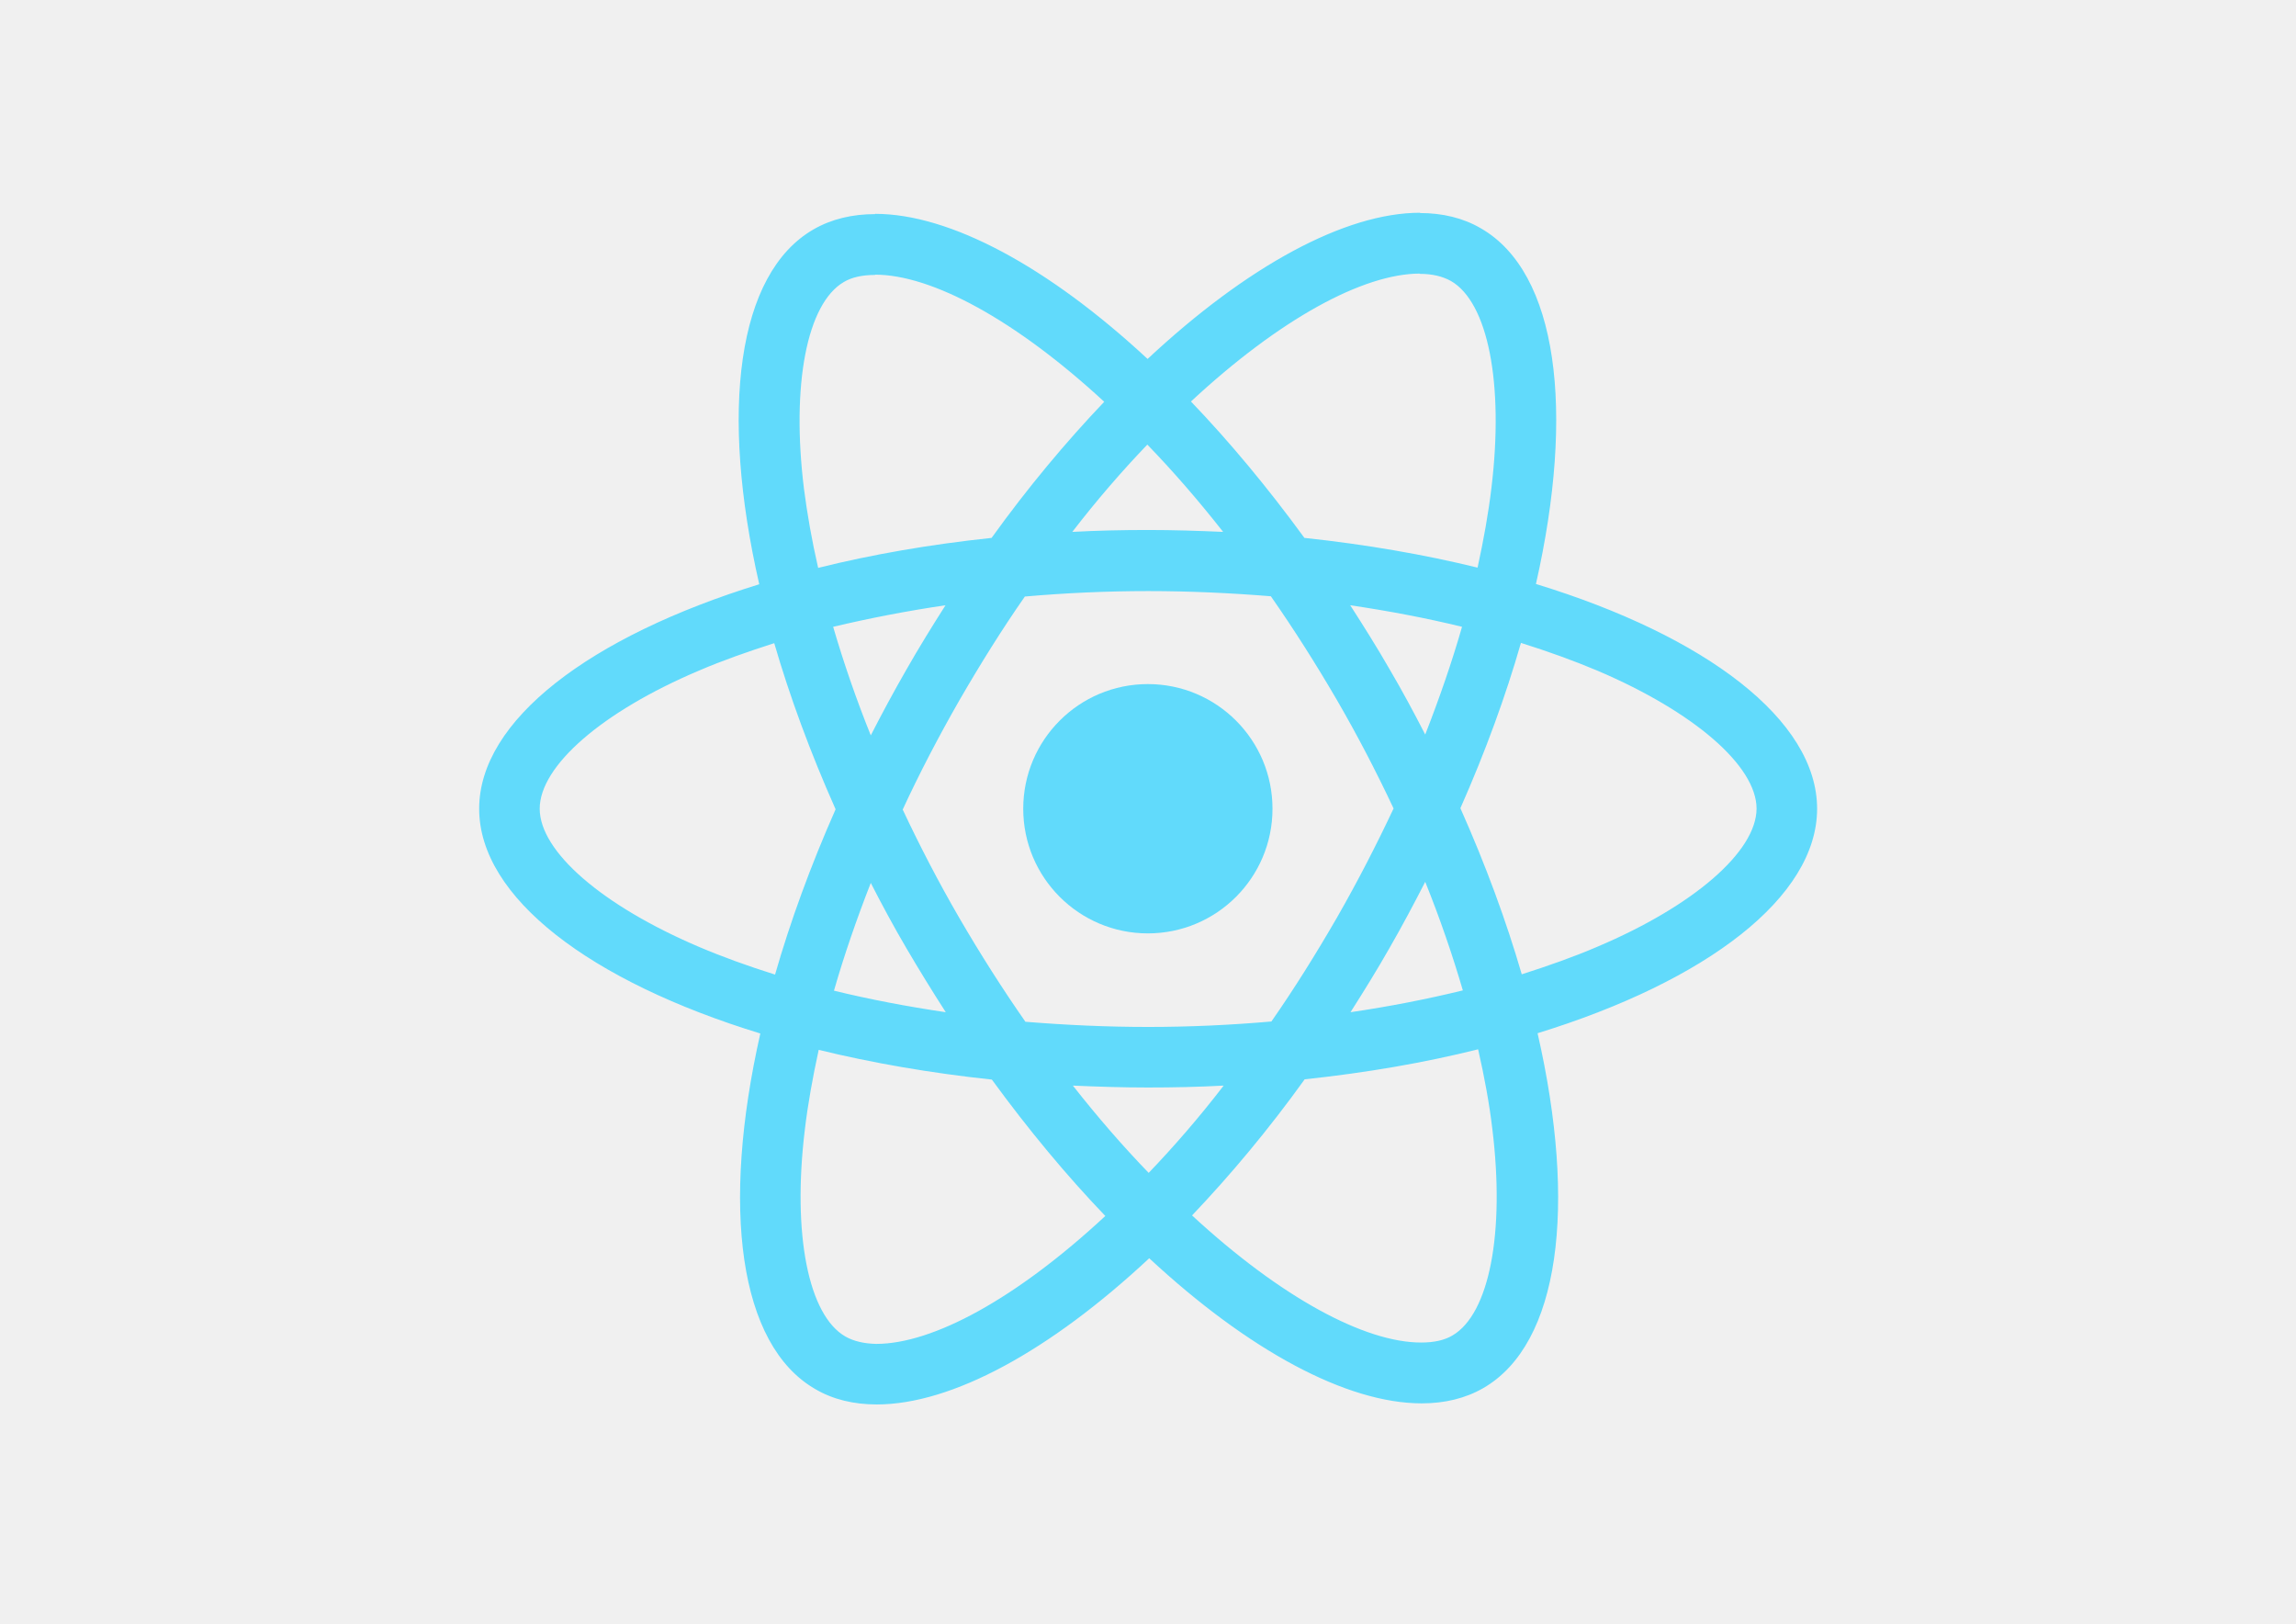
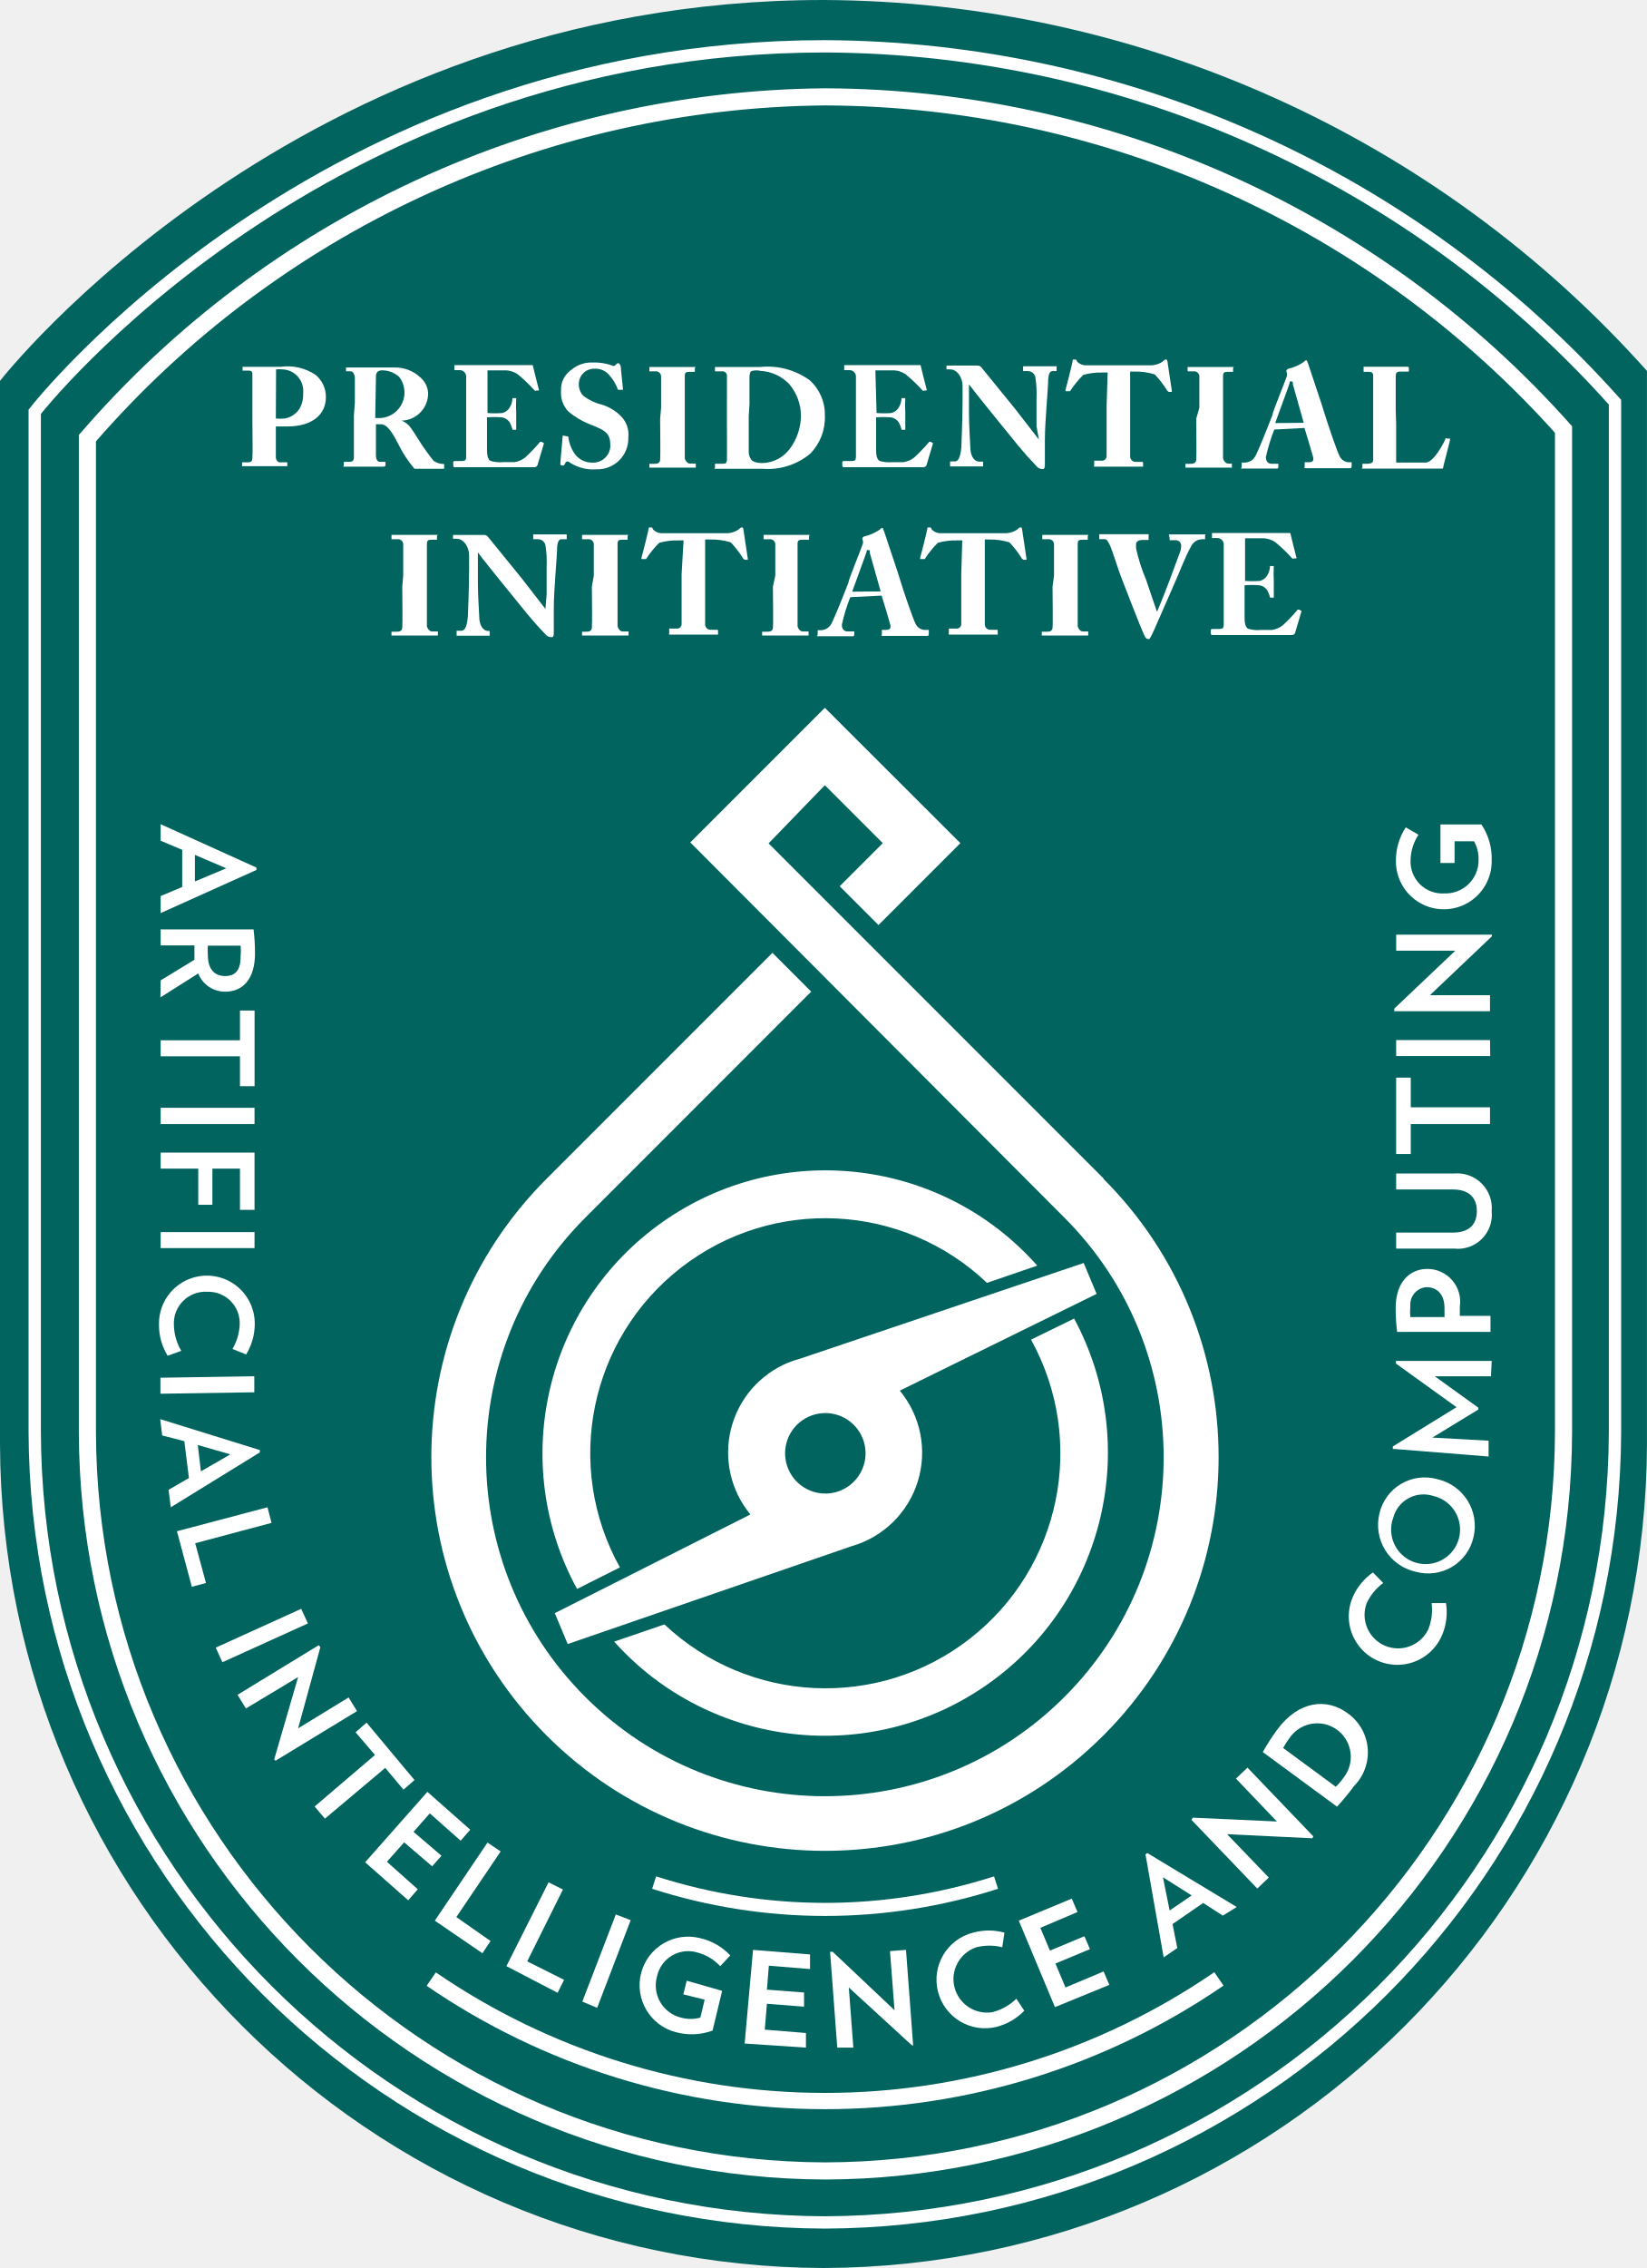
- <svg xmlns="http://www.w3.org/2000/svg" viewBox="0 0 841.9 595.3">
-   <g fill="#61DAFB">
-     <path d="M666.3 296.5c0-32.5-40.7-63.3-103.1-82.4 14.4-63.6 8-114.2-20.2-130.4-6.5-3.8-14.1-5.6-22.4-5.6v22.3c4.6 0 8.3.9 11.4 2.6 13.6 7.8 19.5 37.5 14.9 75.7-1.1 9.4-2.9 19.3-5.1 29.4-19.6-4.8-41-8.5-63.5-10.9-13.5-18.5-27.5-35.3-41.6-50 32.6-30.3 63.2-46.9 84-46.9V78c-27.5 0-63.5 19.6-99.9 53.6-36.4-33.8-72.4-53.2-99.9-53.2v22.3c20.7 0 51.4 16.5 84 46.6-14 14.7-28 31.4-41.3 49.9-22.6 2.4-44 6.1-63.6 11-2.3-10-4-19.7-5.2-29-4.7-38.2 1.1-67.9 14.6-75.8 3-1.8 6.9-2.6 11.5-2.6V78.5c-8.4 0-16 1.8-22.6 5.6-28.1 16.2-34.4 66.7-19.9 130.1-62.2 19.2-102.7 49.9-102.7 82.3 0 32.5 40.7 63.3 103.1 82.4-14.4 63.6-8 114.2 20.2 130.4 6.5 3.8 14.1 5.6 22.5 5.6 27.5 0 63.5-19.6 99.9-53.6 36.4 33.8 72.4 53.2 99.9 53.2 8.4 0 16-1.8 22.6-5.6 28.1-16.2 34.4-66.7 19.9-130.1 62-19.1 102.5-49.9 102.5-82.3zm-130.2-66.7c-3.7 12.9-8.3 26.2-13.5 39.5-4.1-8-8.4-16-13.1-24-4.6-8-9.5-15.8-14.4-23.4 14.2 2.1 27.9 4.7 41 7.9zm-45.8 106.5c-7.8 13.5-15.8 26.3-24.1 38.2-14.9 1.3-30 2-45.2 2-15.1 0-30.2-.7-45-1.9-8.3-11.9-16.4-24.6-24.2-38-7.6-13.1-14.5-26.4-20.8-39.8 6.2-13.4 13.2-26.8 20.7-39.9 7.8-13.5 15.8-26.3 24.1-38.2 14.9-1.3 30-2 45.2-2 15.1 0 30.2.7 45 1.9 8.3 11.9 16.4 24.6 24.2 38 7.6 13.1 14.5 26.4 20.8 39.8-6.3 13.4-13.2 26.8-20.7 39.9zm32.3-13c5.4 13.4 10 26.8 13.8 39.8-13.1 3.2-26.9 5.9-41.2 8 4.9-7.7 9.8-15.6 14.4-23.7 4.6-8 8.9-16.1 13-24.1zM421.2 430c-9.3-9.6-18.6-20.3-27.8-32 9 .4 18.2.7 27.5.7 9.4 0 18.7-.2 27.8-.7-9 11.7-18.3 22.4-27.5 32zm-74.4-58.9c-14.2-2.1-27.9-4.7-41-7.9 3.7-12.9 8.3-26.2 13.5-39.5 4.1 8 8.4 16 13.1 24 4.7 8 9.5 15.8 14.4 23.4zM420.7 163c9.3 9.6 18.6 20.3 27.8 32-9-.4-18.2-.7-27.5-.7-9.4 0-18.7.2-27.8.7 9-11.7 18.3-22.4 27.5-32zm-74 58.9c-4.9 7.7-9.8 15.6-14.4 23.7-4.6 8-8.9 16-13 24-5.4-13.4-10-26.8-13.8-39.8 13.1-3.1 26.9-5.8 41.2-7.9zm-90.5 125.2c-35.4-15.1-58.3-34.9-58.3-50.6 0-15.7 22.9-35.6 58.3-50.6 8.6-3.7 18-7 27.7-10.1 5.7 19.6 13.2 40 22.5 60.9-9.2 20.8-16.6 41.1-22.2 60.6-9.9-3.1-19.3-6.5-28-10.2zM310 490c-13.6-7.8-19.5-37.5-14.9-75.7 1.1-9.4 2.9-19.3 5.1-29.4 19.6 4.8 41 8.5 63.5 10.9 13.5 18.5 27.5 35.3 41.6 50-32.6 30.3-63.2 46.9-84 46.9-4.5-.1-8.3-1-11.3-2.7zm237.2-76.2c4.7 38.2-1.1 67.9-14.6 75.8-3 1.8-6.9 2.6-11.5 2.6-20.7 0-51.4-16.5-84-46.6 14-14.7 28-31.4 41.3-49.9 22.6-2.4 44-6.1 63.6-11 2.3 10.1 4.1 19.8 5.2 29.1zm38.5-66.7c-8.6 3.7-18 7-27.7 10.1-5.7-19.6-13.2-40-22.5-60.9 9.2-20.8 16.6-41.1 22.2-60.6 9.9 3.1 19.3 6.5 28.1 10.2 35.4 15.1 58.3 34.9 58.3 50.6-.1 15.7-23 35.6-58.4 50.6zM320.8 78.4z" />
-     <circle cx="420.9" cy="296.5" r="45.7" />
-     <path d="M520.5 78.1z" />
+ <svg xmlns="http://www.w3.org/2000/svg" width="133.745" height="184.122" viewBox="0 0 133.745 184.122">
+   <defs>
+     <style>
+             .cls-1,.cls-2{fill:#02645f}.cls-2,.cls-3,.cls-4,.cls-5{stroke:#fff}.cls-3,.cls-4,.cls-5{fill:none;stroke-miterlimit:10}.cls-3{stroke-width:1.39px}.cls-4{stroke-width:1.06px}.cls-5{stroke-width:1.32px}.cls-6{fill:#fff}
+         </style>
+   </defs>
+   <g id="Logo" transform="translate(229 -16)">
+     <path id="_Path_" d="M0 30.923v86.327a67.116 67.116 0 0 0 66.872 66.872 67.116 67.116 0 0 0 66.872-66.872V30.113A90.176 90.176 0 0 0 66.872 0C24.054 0 0 30.923 0 30.923z" class="cls-1" data-name="&lt;Path&gt;" transform="translate(-229 16)" />
+     <g id="Group_180" data-name="Group 180" transform="translate(-226.18 19.76)">
+       <path id="_Path_2" d="M0 29.671V112.5a64.4 64.4 0 0 0 64.164 64.163 64.4 64.4 0 0 0 64.163-64.163V28.893A86.524 86.524 0 0 0 64.164 0C23.079 0 0 29.671 0 29.671z" class="cls-2" data-name="&lt;Path&gt;" />
+       <g id="Group_179" data-name="Group 179" transform="translate(4.278 4.103)">
+         <path id="_Path_3" d="M2.2 29.817v80.729a60.119 60.119 0 0 0 59.886 59.944 60.119 60.119 0 0 0 59.983-59.944V29.117A80.768 80.768 0 0 0 62.086 2.11 80.165 80.165 0 0 0 2.2 29.817z" class="cls-3" data-name="&lt;Path&gt;" transform="translate(-2.2 -2.11)" />
+       </g>
+       <path id="_Path_6" d="M25.87 76.67a45.458 45.458 0 0 0 13.863 2.178 45.46 45.46 0 0 0 13.9-2.178" class="cls-4" data-name="&lt;Path&gt;" transform="translate(24.43 72.403)" />
+       <path id="_Path_7" d="M16.56 80.709a56.522 56.522 0 0 0 31.965 9.9 56.522 56.522 0 0 0 32-9.916" class="cls-5" data-name="&lt;Path&gt;" transform="translate(15.638 76.199)" />
+       <g id="_Group_" data-name="&lt;Group&gt;" transform="translate(10.091 63.152)">
+         <path id="_Compound_Path_" d="M5.26 38.313l1.75-.739V34.56l-1.75-.739V32.48L13.037 36v.194l-7.777 3.5zm5.328-2.255L8.04 34.969v2.158z" class="cls-6" data-name="&lt;Compound Path&gt;" transform="translate(-5.124 -32.48)" />
+         <path id="_Compound_Path_2" d="M5.269 41.011l2.742-1.672v-1.166H5.269v-1.3h7.544a16.254 16.254 0 0 1 .117 1.944c0 2.158-1.05 3.111-2.411 3.111a2.333 2.333 0 0 1-2.2-1.478L5.25 42.392zm6.494-1.944a4.569 4.569 0 0 0 0-.875H9.1a5.969 5.969 0 0 0 0 .758c0 1.128.525 1.711 1.4 1.711s1.264-.524 1.264-1.594z" class="cls-6" data-name="&lt;Compound Path&gt;" transform="translate(-5.133 -28.334)" />
+         <path id="_Compound_Path_3" d="M11.7 43.974H5.26v-1.3h6.44V40.26h1.186v6.14H11.7z" class="cls-6" data-name="&lt;Compound Path&gt;" transform="translate(-5.124 -25.133)" />
+         <path id="_Compound_Path_4" d="M5.26 44.32h7.622v1.322H5.26z" class="cls-6" data-name="&lt;Compound Path&gt;" transform="translate(-5.124 -21.299)" />
+         <path id="_Compound_Path_5" d="M11.7 47.493H9.46v2.936H8.313v-2.936H5.26v-1.3h7.622v4.647H11.7z" class="cls-6" data-name="&lt;Compound Path&gt;" transform="translate(-5.124 -19.533)" />
+         <path id="_Compound_Path_6" d="M5.26 49.51h7.622v1.3H5.26z" class="cls-6" data-name="&lt;Compound Path&gt;" transform="translate(-5.124 -16.398)" />
+         <path id="_Compound_Path_7" d="M5.19 55.249a3.889 3.889 0 1 1 7.777 0 4.764 4.764 0 0 1-.7 2.45l-1.108-.447a4.3 4.3 0 0 0 .583-1.944 2.547 2.547 0 0 0-2.625-2.7A2.567 2.567 0 0 0 6.4 55.326a4.316 4.316 0 0 0 .6 2.08l-1.11.394a4.764 4.764 0 0 1-.7-2.547z" class="cls-6" data-name="&lt;Compound Path&gt;" transform="translate(-5.19 -14.651)" />
+         <path id="_Compound_Path_8" d="M5.25 55.647l7.622-.117v1.3l-7.622.117z" class="cls-6" data-name="&lt;Compound Path&gt;" transform="translate(-5.133 -10.713)" />
+         <path id="_Compound_Path_9" d="M5.921 63.056l1.652-.956-.373-2.991-1.8-.467-.16-1.322 8.088 2.508v.194L6.1 64.475zm5.016-2.878l-2.644-.758.253 2.139z" class="cls-6" data-name="&lt;Compound Path&gt;" transform="translate(-5.142 -9.022)" />
+         <path id="_Compound_Path_10" d="M5.94 62.944L13.29 61l.331 1.264-6.2 1.653.875 3.228-1.147.311z" class="cls-6" data-name="&lt;Compound Path&gt;" transform="translate(-4.481 -5.547)" />
+         <path id="_Compound_Path_11" d="M7.56 68.39l6.94-3.15.544 1.186-6.944 3.15z" class="cls-6" data-name="&lt;Compound Path&gt;" transform="translate(-2.952 -1.543)" />
+         <path id="_Compound_Path_12" d="M11.445 76.035l1.944-6.689-4.238 2.547-.681-1.108 6.591-4.025.136.156-1.808 6.591L17.492 71l.681 1.108-6.611 4.025z" class="cls-6" data-name="&lt;Compound Path&gt;" transform="translate(-2.092 -.108)" />
+         <path id="_Compound_Path_13" d="M17.426 73.665l-4.9 4.122-.836-.987 4.9-4.18-1.575-1.847.894-.778 3.891 4.661-.894.778z" class="cls-6" data-name="&lt;Compound Path&gt;" transform="translate(.949 2.943)" />
+         <path id="_Compound_Path_14" d="M13.8 78.6l5.055-5.716 3.48 3.072-.778.894-2.507-2.22-1.322 1.5L20 78.071l-.758.856-2.275-1.944-1.4 1.575 2.508 2.236-.778.894z" class="cls-6" data-name="&lt;Compound Path&gt;" transform="translate(2.941 5.672)" />
+         <path id="_Compound_Path_15" d="M16.71 81.339L20.988 75l1.069.719-3.6 5.328 2.78 1.944-.661.992z" class="cls-6" data-name="&lt;Compound Path&gt;" transform="translate(5.689 7.674)" />
+         <path id="_Compound_Path_16" d="M19.7 83.465l3.422-6.805 1.167.583-2.9 5.833 2.994 1.5-.525 1.05z" class="cls-6" data-name="&lt;Compound Path&gt;" transform="translate(8.513 9.241)" />
+         <path id="_Compound_Path_17" d="M22.87 85.077L25.592 78l1.205.467-2.722 7.116z" class="cls-6" data-name="&lt;Compound Path&gt;" transform="translate(11.506 10.507)" />
+         <path id="_Compound_Path_18" d="M31.966 83.327l-.778 3.228a4.939 4.939 0 0 1-2.955.136 3.942 3.942 0 1 1 1.944-7.641 4.842 4.842 0 0 1 2.45 1.4l-.817.875a3.889 3.889 0 0 0-1.847-1.108 2.586 2.586 0 0 0-3.286 1.944 2.683 2.683 0 0 0 1.945 3.339 2.916 2.916 0 0 0 1.575 0l.35-1.458-1.73-.428.272-1.108z" class="cls-6" data-name="&lt;Compound Path&gt;" transform="translate(13.765 11.382)" />
+         <path id="_Compound_Path_19" d="M29.65 87.082l.681-7.6 4.628.369v1.186l-3.344-.272-.156 1.944 3.014.233v1.147l-3.014-.233-.175 2.1 3.344.272v1.186z" class="cls-6" data-name="&lt;Compound Path&gt;" transform="translate(17.909 11.904)" />
+         <path id="_Compound_Path_20" d="M39.831 87.2l-5.094-4.666.369 4.88H33.8l-.583-7.777h.214l5.019 4.743-.369-4.8 1.3-.1.583 7.777z" class="cls-6" data-name="&lt;Compound Path&gt;" transform="translate(21.28 11.904)" />
+         <path id="_Compound_Path_21" d="M42.577 86.486a3.942 3.942 0 0 1-1.944-7.641 4.763 4.763 0 0 1 2.547 0l-.175 1.186a4.3 4.3 0 0 0-2.1 0 2.722 2.722 0 0 0 1.3 5.269 4.336 4.336 0 0 0 1.944-1.089l.642.972a4.764 4.764 0 0 1-2.217 1.3z" class="cls-6" data-name="&lt;Compound Path&gt;" transform="translate(25.475 11.14)" />
+         <path id="_Compound_Path_22" d="M44.036 86.148L41.1 79.129l4.3-1.789.467 1.089-3.017 1.283.778 1.847 2.8-1.167.447 1.05-2.8 1.167.817 1.944 3.092-1.3.467 1.089z" class="cls-6" data-name="&lt;Compound Path&gt;" transform="translate(28.722 9.883)" />
+         <path id="_Compound_Path_23" d="M52.67 80.515l-1.594-1.03-2.489 1.715.389 1.944-1.108.758-1.478-8.365.156-.1 7.254 4.378zM47.809 77.4l.544 2.7 1.789-1.225z" class="cls-6" data-name="&lt;Compound Path&gt;" transform="translate(33.718 8.089)" />
+         <path id="_Compound_Path_24" d="M58.129 77.606l-6.922-.331 3.383 3.519-.933.894-5.347-5.58.117-.175 6.825.311-3.325-3.48.933-.894 5.347 5.58z" class="cls-6" data-name="&lt;Compound Path&gt;" transform="translate(35.531 4.718)" />
+         <path id="_Compound_Path_25" d="M58.717 75.858a21.041 21.041 0 0 1-1.4 1.692l-6.027-4.434a18.027 18.027 0 0 1 1.147-1.789c1.789-2.43 4.064-2.586 5.716-1.38a3.889 3.889 0 0 1 .564 5.911zm-5.25-3.889a6.63 6.63 0 0 0-.525.817l4.278 3.15a6.279 6.279 0 0 0 .7-.836 2.722 2.722 0 1 0-4.453-3.131z" class="cls-6" data-name="&lt;Compound Path&gt;" transform="translate(38.345 2.208)" />
+         <path id="_Compound_Path_26" d="M62.451 68.795a3.941 3.941 0 1 1-7.233-3.13 4.764 4.764 0 0 1 1.614-1.944l.836.856a4.3 4.3 0 0 0-1.342 1.633 2.722 2.722 0 0 0 5 2.139 4.336 4.336 0 0 0 .272-2.139h1.167a4.764 4.764 0 0 1-.311 2.586z" class="cls-6" data-name="&lt;Compound Path&gt;" transform="translate(41.747 -2.979)" />
+         <path id="_Compound_Path_27" d="M63.854 64.607a3.772 3.772 0 0 1-4.705 2.8 3.889 3.889 0 0 1-2.937-4.707 3.772 3.772 0 0 1 4.725-2.8 3.889 3.889 0 0 1 2.917 4.705zm-6.514-1.594a2.8 2.8 0 1 0 3.267-1.75 2.547 2.547 0 0 0-3.267 1.75z" class="cls-6" data-name="&lt;Compound Path&gt;" transform="translate(42.891 -6.724)" />
+         <path id="_Compound_Path_28" d="M64.692 56.134h-4.569l3.539 2.547v.156l-3.733 2.275 4.569.253v1.283l-7.777-.622v-.194l5.172-3.189-4.92-3.543v-.21h7.777z" class="cls-6" data-name="&lt;Compound Path&gt;" transform="translate(43.473 -11.317)" />
+         <path id="_Compound_Path_29" d="M62.051 54.1v.758h2.489v1.3h-7.583a15.706 15.706 0 0 1-.117-1.944c0-2.1 1.147-3.169 2.567-3.169a2.664 2.664 0 0 1 2.644 3.055zm-4.025 0a5.679 5.679 0 0 0 0 .856h2.78v-.719c0-1.167-.622-1.711-1.478-1.711a1.419 1.419 0 0 0-1.3 1.478z" class="cls-6" data-name="&lt;Compound Path&gt;" transform="translate(43.586 -14.943)" />
+         <path id="_Compound_Path_30" d="M64.618 50.137a2.761 2.761 0 0 1-3.053 3.033H56.86v-1.3h4.608c1.3 0 1.944-.642 1.944-1.75s-.661-1.75-1.944-1.75H56.86v-1.3h4.705a2.819 2.819 0 0 1 3.053 3.072z" class="cls-6" data-name="&lt;Compound Path&gt;" transform="translate(43.605 -18.717)" />
+         <path id="_Compound_Path_31" d="M58.046 45.471h6.436v1.361h-6.436v2.43H56.86v-6.2h1.186z" class="cls-6" data-name="&lt;Compound Path&gt;" transform="translate(43.605 -22.489)" />
+         <path id="_Compound_Path_32" d="M64.5 42.793h-7.64v-1.3h7.622z" class="cls-6" data-name="&lt;Compound Path&gt;" transform="translate(43.605 -23.971)" />
+         <path id="_Compound_Path_33" d="M64.713 37.226l-5.036 4.783h4.88v1.3H56.78V43.1l4.958-4.705h-4.8v-1.3h7.777z" class="cls-6" data-name="&lt;Compound Path&gt;" transform="translate(43.529 -28.127)" />
+         <path id="_Compound_Path_34" d="M60.467 32.49h3.325a4.939 4.939 0 0 1 .836 2.936 3.889 3.889 0 1 1-7.777 0 4.861 4.861 0 0 1 .8-2.7l1.031.6a3.889 3.889 0 0 0-.642 2.042 2.586 2.586 0 0 0 2.742 2.722 2.683 2.683 0 0 0 2.78-2.7 2.916 2.916 0 0 0-.369-1.536h-1.579v1.766h-1.147z" class="cls-6" data-name="&lt;Compound Path&gt;" transform="translate(43.595 -32.471)" />
+       </g>
+       <g id="_Group_2" data-name="&lt;Group&gt;" transform="translate(16.778 25.43)">
+         <path id="_Compound_Path_35" d="M11.431 18.493v2.294c0 .136.136.369.331.369h.6v.311H8.689v-.311H9c.408 0 .486 0 .525-.35s0-1.944 0-3.325v-3.519c0-.214-.136-.253-.369-.253h-.428V13.4h3.092a4.1 4.1 0 0 1 2.819.642 2.294 2.294 0 0 1 .856 1.828c0 1.419-1.128 2.372-3.111 2.372h-.953zm0-.894a3.383 3.383 0 0 0 .719 0 1.789 1.789 0 0 0 1.205-.8 2.275 2.275 0 0 0 .292-1.244 1.75 1.75 0 0 0-1.653-1.944 2.255 2.255 0 0 0-.544 0z" class="cls-6" data-name="&lt;Compound Path&gt;" transform="translate(-8.629 -12.813)" />
+         <path id="_Compound_Path_36" d="M13.834 16.249V14.3c0-.311-.156-.583-.331-.583h-.389v-.307h3.928a2.975 2.975 0 0 1 2.08.778 1.828 1.828 0 0 1 .661 1.283 2.217 2.217 0 0 1-2.158 2.255 1.575 1.575 0 0 1 .778.622c.156.194.8 1.244.894 1.38s.7.992.933 1.264a1.478 1.478 0 0 0 .856.253v.389h-2.411a9.722 9.722 0 0 1-1.283-1.944c-.408-.8-.875-1.672-1.439-1.672h-.408V20.6c0 .214.117.467.292.467h.486v.292s0 .1-.194.1h-3.19c-.136 0 0 0 0-.117v-.272h.35c.253 0 .467 0 .467-.369v-3.382zm1.653 1.264h.467a2.08 2.08 0 0 0 1.478-3.344 2.061 2.061 0 0 0-1.3-.525.681.681 0 0 0-.447.1.506.506 0 0 0-.136.311z" class="cls-6" data-name="&lt;Compound Path&gt;" transform="translate(-4.615 -12.766)" />
+         <path id="_Compound_Path_37" d="M20.26 17.2a7.777 7.777 0 0 0 1.205 0 .972.972 0 0 0 .544-.369 1.5 1.5 0 0 0 .272-.739v-.1h.311a11.88 11.88 0 0 0 0 1.225v1.342H22.3a3.519 3.519 0 0 0-.233-.6.953.953 0 0 0-.642-.408 8.127 8.127 0 0 0-1.205 0v2.644c0 .6.136.817.292.894a2.644 2.644 0 0 0 .992.1h.933a1.808 1.808 0 0 0 .894-.389 13.475 13.475 0 0 0 1.205-1.264h.117l.194.117-.525 1.769a.253.253 0 0 1-.253.175h-6.492s-.1 0-.1-.136V21.2a.1.1 0 0 1 .117-.1h.35c.544 0 .583 0 .583-.486v-6.429a.531.531 0 0 0-.486-.467h-.467v-.408h6.358s.428 1.769.486 1.944 0 0 0 .117h-.194a.1.1 0 0 1-.136 0 12.852 12.852 0 0 0-1.38-1.322 1.944 1.944 0 0 0-.894-.311H20.26z" class="cls-6" data-name="&lt;Compound Path&gt;" transform="translate(-.27 -12.86)" />
+         <path id="_Compound_Path_38" d="M22.593 19.21a3.13 3.13 0 0 0 .467 1.322 1.73 1.73 0 0 0 1.478.8 1.4 1.4 0 0 0 1.478-1.3c0-.972-.194-1.264-1.711-1.828a6.3 6.3 0 0 1-1.711-1.031 2.2 2.2 0 0 1-.584-1.673 1.944 1.944 0 0 1 .875-1.73 2.508 2.508 0 0 1 1.692-.564 4.219 4.219 0 0 1 1.555.233.214.214 0 0 0 .272 0l.156-.156a.233.233 0 0 1 .175 0 1.237 1.237 0 0 1 .117.194l.194 1.944h-.408a3.558 3.558 0 0 0-.739-1.225 1.439 1.439 0 0 0-1.186-.486 1.225 1.225 0 0 0-1.244 1.069 1.361 1.361 0 0 0 .311 1.089 3.889 3.889 0 0 0 1.555.758 3.772 3.772 0 0 1 1.5.894 2.119 2.119 0 0 1 .642 1.75 2.508 2.508 0 0 1-2.586 2.605 3.461 3.461 0 0 1-2.1-.506.564.564 0 0 0-.272-.136s-.117 0-.194.194-.136.136-.214.136-.175 0-.156-.194l.194-2.236z" class="cls-6" data-name="&lt;Compound Path&gt;" transform="translate(3.95 -12.966)" />
+         <path id="_Compound_Path_39" d="M26.665 16.7v-2.552a.418.418 0 0 0-.389-.408h-.564v-.35h3.694c.175 0 0 0 0 .1v.292h-.35c-.292 0-.467 0-.467.311V20.8c0 .1.175.428.408.428h.486v.331h-3.771v-.311h.35c.233 0 .486 0 .525-.311s0-2.722 0-3.344z" class="cls-6" data-name="&lt;Compound Path&gt;" transform="translate(7.422 -12.785)" />
+         <path id="_Compound_Path_40" d="M29.416 16.243v-2.158a.355.355 0 0 0-.389-.331h-.583V13.4h3.694a5.833 5.833 0 0 1 3.986 1.069 3.714 3.714 0 0 1 1.244 2.858 4.2 4.2 0 0 1-1.168 3.096 5.386 5.386 0 0 1-3.889 1.244h-3.867c-.156 0 0 0 0-.1v-.311h.6c.214 0 .35 0 .369-.292s0-2.9 0-3.791zm1.769 1.147v2.878a1.05 1.05 0 0 0 .194.642c.136.214.544.292.933.292a2.858 2.858 0 0 0 2.2-1.147 4.55 4.55 0 0 0 .914-2.7 4.005 4.005 0 0 0-.953-2.567 3.48 3.48 0 0 0-2.333-1.069 1.361 1.361 0 0 0-.661 0c-.175 0-.233.272-.233.506v2.217z" class="cls-6" data-name="&lt;Compound Path&gt;" transform="translate(10.018 -12.799)" />
+         <path id="_Compound_Path_41" d="M36.51 17.2a7.777 7.777 0 0 0 1.205 0 .972.972 0 0 0 .544-.369 1.5 1.5 0 0 0 .272-.739v-.1h.311a11.88 11.88 0 0 0 0 1.225v1.343h-.292a3.52 3.52 0 0 0-.233-.6.953.953 0 0 0-.642-.408 8.127 8.127 0 0 0-1.205 0v2.644c0 .6.136.817.292.894a2.644 2.644 0 0 0 .992.1h.933a1.808 1.808 0 0 0 .894-.389 13.475 13.475 0 0 0 1.205-1.264h.114l.194.117-.525 1.769a.253.253 0 0 1-.253.175h-6.489s-.1 0-.1-.136V21.2a.1.1 0 0 1 .117-.1h.408c.544 0 .583 0 .583-.486v-6.429a.531.531 0 0 0-.486-.467h-.467v-.408h6.2s.428 1.769.486 1.944 0 0 0 .117h-.188a.1.1 0 0 1-.136 0 12.852 12.852 0 0 0-1.38-1.322 1.944 1.944 0 0 0-.894-.311h-1.557z" class="cls-6" data-name="&lt;Compound Path&gt;" transform="translate(15.075 -12.86)" />
+         <path id="_Compound_Path_42" d="M45.391 18.25v-2.217a8.741 8.741 0 0 0-.1-1.789.622.622 0 0 0-.622-.467H44.3v-.389h2.722v.389h-.331c-.194 0-.311.194-.35.622 0 .8-.272 3.441-.272 5v1.944c0 .175 0 .389-.175.389a.622.622 0 0 1-.467-.194 29.867 29.867 0 0 1-1.478-1.653l-1.944-2.392c-.194-.233-1.828-2.255-2.1-2.644v2.372c0 .972.1 2.43.117 2.878s.233 1.031.739 1.031h.292v.389h-2.681v-.408h.408c.253 0 .447-.369.506-1.167 0-.233.1-2.1.1-3.889V15c0-.7-.428-1.361-1.011-1.361h-.295v-.309h2.489a.408.408 0 0 1 .35.156l2.722 3.344 1.944 2.508z" class="cls-6" data-name="&lt;Compound Path&gt;" transform="translate(19.183 -12.842)" />
+         <path id="_Compound_Path_43" d="M46.472 14.131h-.408a5.23 5.23 0 0 0-1.575.194 7.972 7.972 0 0 0-1.069 1.322h-.37v-.1c.136-.486.525-2.042.564-2.275s0-.194.175-.194.117 0 .214.175a.992.992 0 0 0 .778.292h5.289a1.73 1.73 0 0 0 .856-.292c.117-.117.194-.175.272-.175s.117 0 .136.194l.35 2.333v.1h-.254l-.117-.1a8.088 8.088 0 0 0-1.013-1.318 5.172 5.172 0 0 0-1.614-.233H48.3v6.864a.444.444 0 0 0 .408.467h.525c.1 0 .117 0 .117.117v.272h-3.87c-.194 0-.1 0-.1-.136v-.35h.6a.369.369 0 0 0 .408-.35v-4.083z" class="cls-6" data-name="&lt;Compound Path&gt;" transform="translate(23.877 -13.079)" />
+         <path id="_Compound_Path_44" d="M49.23 16.7v-2.552a.418.418 0 0 0-.389-.408h-.564v-.35h3.694c.175 0 0 0 0 .1v.292h-.35c-.292 0-.467 0-.467.311V20.8c0 .1.175.428.408.428h.311v.331H48.1v-.311h.35c.233 0 .486 0 .525-.311s0-2.722 0-3.344z" class="cls-6" data-name="&lt;Compound Path&gt;" transform="translate(28.566 -12.785)" />
+         <path id="_Compound_Path_45" d="M53.088 18.72a14.25 14.25 0 0 0-.681 2.236c0 .253.1.544.467.544h.544v.253s0 .136-.1.136h-2.874c-.156 0 0 0 0-.156V21.4h.311a.992.992 0 0 0 .8-.525c.156-.253.992-2.294 1.38-3.325 0-.233 1.05-2.761 1.147-3.092a.467.467 0 0 0 0-.408.33.33 0 0 1 0-.156l.117-.1a3.694 3.694 0 0 0 1.322-.583s0-.1.156-.1 0 0 .136.194c.233.739 1.147 3.383 1.361 4.122s1.03 3.111 1.205 3.422a.875.875 0 0 0 .681.525h.311v.331s0 .156-.1.156h-3.578c-.253 0-.136 0-.136-.156v-.331h.331c.311 0 .428-.117.35-.428s-.564-1.944-.7-2.353zm2.392-.544l-.88-3.112c0-.175 0-.253-.136-.253s-.1 0-.136.156-1.069 2.936-1.167 3.228z" class="cls-6" data-name="&lt;Compound Path&gt;" transform="translate(30.793 -13.04)" />
+         <path id="_Compound_Path_46" d="M58.225 17.949v3.208h2.392c.622 0 1.439-1.478 1.614-1.944 0 0 0-.1.136 0h.233v.1c0 .1-.506 1.944-.583 2.333h-6.533c-.156 0 0 0 0-.1v-.292h.369c.428 0 .506-.156.506-.292v-6.746c0-.253 0-.428-.35-.428h-.428v-.408h3.578a.1.1 0 0 1 .1.117v.272h-.661c-.369 0-.408.117-.408.428v2.761z" class="cls-6" data-name="&lt;Compound Path&gt;" transform="translate(35.553 -12.794)" />
+         <path id="_Compound_Path_47" d="M15.895 23.705v-2.547a.418.418 0 0 0-.389-.408h-.564v-.35h3.694c.175 0 0 0 0 .1v.292h-.35c-.292 0-.467 0-.467.311v6.708c0 .1.175.428.408.428h.486v.331h-3.771v-.311h.35c.233 0 .486 0 .525-.311s0-2.722 0-3.344z" class="cls-6" data-name="&lt;Compound Path&gt;" transform="translate(-2.749 -6.165)" />
+         <path id="_Compound_Path_48" d="M25.072 25.241v-2.217a8.741 8.741 0 0 0-.1-1.789.622.622 0 0 0-.622-.467h-.369v-.388h2.722v.389h-.428c-.194 0-.311.194-.35.622 0 .8-.272 3.441-.272 5v1.944c0 .175 0 .389-.175.389a.622.622 0 0 1-.467-.194 29.867 29.867 0 0 1-1.478-1.653l-1.944-2.392c-.194-.233-1.828-2.255-2.1-2.644v2.469c0 .972.1 2.43.117 2.878s.233 1.031.739 1.031h.1v.381h-2.683v-.4h.408c.253 0 .447-.369.506-1.167 0-.233.1-2.1.1-3.889v-1.05c0-.7-.428-1.361-1.011-1.361h-.295v-.311h2.489a.408.408 0 0 1 .35.156l2.722 3.344 1.944 2.508z" class="cls-6" data-name="&lt;Compound Path&gt;" transform="translate(-.28 -6.184)" />
+         <path id="_Compound_Path_49" d="M23.855 23.705v-2.547a.418.418 0 0 0-.389-.408H22.9v-.35h3.7c.175 0 0 0 0 .1v.292h-.35c-.292 0-.467 0-.467.311v6.708c0 .1.175.428.408.428h.486v.331H22.9v-.311h.272c.233 0 .486 0 .525-.311s0-2.722 0-3.344z" class="cls-6" data-name="&lt;Compound Path&gt;" transform="translate(4.768 -6.165)" />
+         <path id="_Compound_Path_50" d="M28.762 21.141h-.408a5.23 5.23 0 0 0-1.575.194 7.972 7.972 0 0 0-1.069 1.322h-.37v-.1c.136-.486.525-2.042.564-2.275s0-.194.175-.194.117 0 .214.175a.992.992 0 0 0 .778.292h5.289a1.73 1.73 0 0 0 .856-.292c.117-.117.194-.175.272-.175s.117 0 .136.194l.35 2.333v.1h-.254l-.117-.1a8.088 8.088 0 0 0-1.011-1.315 5.172 5.172 0 0 0-1.614-.233h-.467v6.864a.444.444 0 0 0 .408.467h.525c.1 0 .117 0 .117.117v.272h-3.868c-.194 0-.1 0-.1-.136V28.3h.6a.369.369 0 0 0 .408-.35v-4.083z" class="cls-6" data-name="&lt;Compound Path&gt;" transform="translate(7.152 -6.459)" />
+         <path id="_Compound_Path_51" d="M31.491 23.705v-2.547a.418.418 0 0 0-.389-.408h-.564v-.35h3.694c.175 0 0 0 0 .1v.292h-.467c-.292 0-.467 0-.467.311v6.708c0 .1.175.428.408.428h.486v.331h-3.77v-.311h.35c.233 0 .486 0 .525-.311s0-2.722 0-3.344z" class="cls-6" data-name="&lt;Compound Path&gt;" transform="translate(11.87 -6.165)" />
+         <path id="_Compound_Path_52" d="M35.378 25.72a14.251 14.251 0 0 0-.681 2.236c0 .253.1.544.467.544h.544v.253s0 .136-.1.136h-2.874c-.156 0 0 0 0-.156V28.4h.311a.992.992 0 0 0 .8-.525c.156-.253.992-2.294 1.38-3.325 0-.233 1.05-2.761 1.147-3.092a.467.467 0 0 0 0-.408.33.33 0 0 1 0-.156l.117-.1a3.694 3.694 0 0 0 1.322-.583s0-.1.156-.1 0 0 .136.194c.233.739 1.147 3.383 1.361 4.122s1.03 3.111 1.205 3.422a.875.875 0 0 0 .681.525h.408v.331s0 .156-.1.156h-3.577c-.253 0-.136 0-.136-.156v-.331h.331c.311 0 .428-.117.35-.428s-.564-1.944-.7-2.353zm2.469-.467l-.875-3.111c0-.175 0-.253-.136-.253s-.1 0-.136.156-1.069 2.936-1.167 3.228z" class="cls-6" data-name="&lt;Compound Path&gt;" transform="translate(14.069 -6.429)" />
+         <path id="_Compound_Path_53" d="M40.4 21.141h-.408a5.23 5.23 0 0 0-1.575.194 7.972 7.972 0 0 0-1.069 1.322h-.368v-.1c.136-.486.525-2.042.564-2.275s0-.194.175-.194.117 0 .214.175a.992.992 0 0 0 .778.292H44a1.731 1.731 0 0 0 .856-.292c.117-.117.194-.175.272-.175s.117 0 .136.194l.35 2.333v.1h-.254l-.117-.1a8.089 8.089 0 0 0-1.011-1.315 5.172 5.172 0 0 0-1.614-.233h-.388v6.864a.444.444 0 0 0 .408.467h.525c.1 0 .117 0 .117.117v.272h-3.87c-.194 0-.1 0-.1-.136V28.3h.6a.369.369 0 0 0 .408-.35v-4.083z" class="cls-6" data-name="&lt;Compound Path&gt;" transform="translate(18.144 -6.459)" />
+         <path id="_Compound_Path_54" d="M43.094 23.705v-2.547a.418.418 0 0 0-.389-.408h-.564v-.35h3.694c.175 0 0 0 0 .1v.292h-.35c-.292 0-.467 0-.467.311v6.708c0 .1.175.428.408.428h.447v.331H42.1v-.311h.35c.233 0 .486 0 .525-.311s0-2.722 0-3.344z" class="cls-6" data-name="&lt;Compound Path&gt;" transform="translate(22.9 -6.165)" />
+         <path id="_Compound_Path_55" d="M50.118 20.389h2.936c.117 0 0 0 0 .1v.292h-.272a1.011 1.011 0 0 0-.875.6c-.467.8-.972 2.2-1.419 3.169-.292.642-1.633 3.791-1.828 4.122s-.136.194-.272.194-.194-.136-.272-.292c-.428-.933-1.5-3.772-1.828-4.589s-.778-2.392-1.011-2.819-.253-.389-.506-.389h-.311v-.407h3.889c.194 0 .117 0 .117.1v.369h-.506c-.292 0-.506.136-.506.292a1.827 1.827 0 0 0 0 .408 13.967 13.967 0 0 0 .8 2.508l.894 2.625c.35-.8.914-2.255 1.069-2.683s.583-1.575.778-2.1a1.614 1.614 0 0 0 .117-.642.447.447 0 0 0-.486-.389h-.447v-.1z" class="cls-6" data-name="&lt;Compound Path&gt;" transform="translate(25.208 -6.193)" />
+         <path id="_Compound_Path_56" d="M51.9 24.209a7.778 7.778 0 0 0 1.205 0 .972.972 0 0 0 .544-.369 1.5 1.5 0 0 0 .272-.739V23h.311a11.882 11.882 0 0 0 0 1.225v1.345h-.292a3.519 3.519 0 0 0-.233-.6.953.953 0 0 0-.642-.408 8.128 8.128 0 0 0-1.205 0V27.2c0 .6.136.817.292.894a2.644 2.644 0 0 0 .992.1h.933a1.808 1.808 0 0 0 .894-.389 13.473 13.473 0 0 0 1.205-1.264h.117l.194.117-.525 1.769a.253.253 0 0 1-.253.175h-6.492s-.1 0-.1-.136v-.253a.1.1 0 0 1 .117-.1h.35c.544 0 .583 0 .583-.486v-6.432a.531.531 0 0 0-.486-.467h-.467v-.408h6.358s.428 1.769.486 1.944 0 0 0 .117h-.194a.1.1 0 0 1-.136 0 12.853 12.853 0 0 0-1.38-1.322 1.944 1.944 0 0 0-.894-.311H51.9z" class="cls-6" data-name="&lt;Compound Path&gt;" transform="translate(29.609 -6.24)" />
+       </g>
+       <g id="_Group_3" data-name="&lt;Group&gt;" transform="translate(32.208 53.703)">
+         <path id="_Path_12" d="M71.172 65.846L43.951 38.625 48.52 33.9l4.705 4.705-3.5 3.5 3.15 3.15 6.65-6.65L48.52 27.62 37.593 38.547 67.964 69a27.513 27.513 0 1 1-38.887 0l18.335-18.339-3.15-3.15-18.335 18.335a31.965 31.965 0 1 0 45.206 0z" class="cls-6" data-name="&lt;Path&gt;" transform="translate(-16.565 -27.62)" />
+         <g id="_Group_4" data-name="&lt;Group&gt;" transform="translate(9.031 37.559)">
+           <path id="_Path_13" d="M58.051 54.831a19.074 19.074 0 0 1-29.768 23.118l-4.083 1.4A22.982 22.982 0 0 0 61.551 53.12z" class="cls-6" data-name="&lt;Path&gt;" transform="translate(-18.385 -41.098)" />
+           <path id="_Path_14" d="M27.491 79.161A19.074 19.074 0 0 1 57.3 56.062l4.083-1.4A22.982 22.982 0 0 0 24.01 80.911z" class="cls-6" data-name="&lt;Path&gt;" transform="translate(-21.21 -46.937)" />
+         </g>
+         <path id="_Compound_Path_57" d="M65.721 53.308l-1.05-2.508-23.06 7.777a7.991 7.991 0 0 0-.933.311 7.894 7.894 0 0 0-3.072 12.327L21.72 79.226l1.05 2.508 23.079-7.952a7.894 7.894 0 0 0 3.889-12.619zM44.936 69.271a3.267 3.267 0 1 1 1.773-1.771 3.267 3.267 0 0 1-1.773 1.771z" class="cls-6" data-name="&lt;Compound Path&gt;" transform="translate(-11.697 -5.73)" />
+       </g>
+     </g>
  </g>
</svg>
